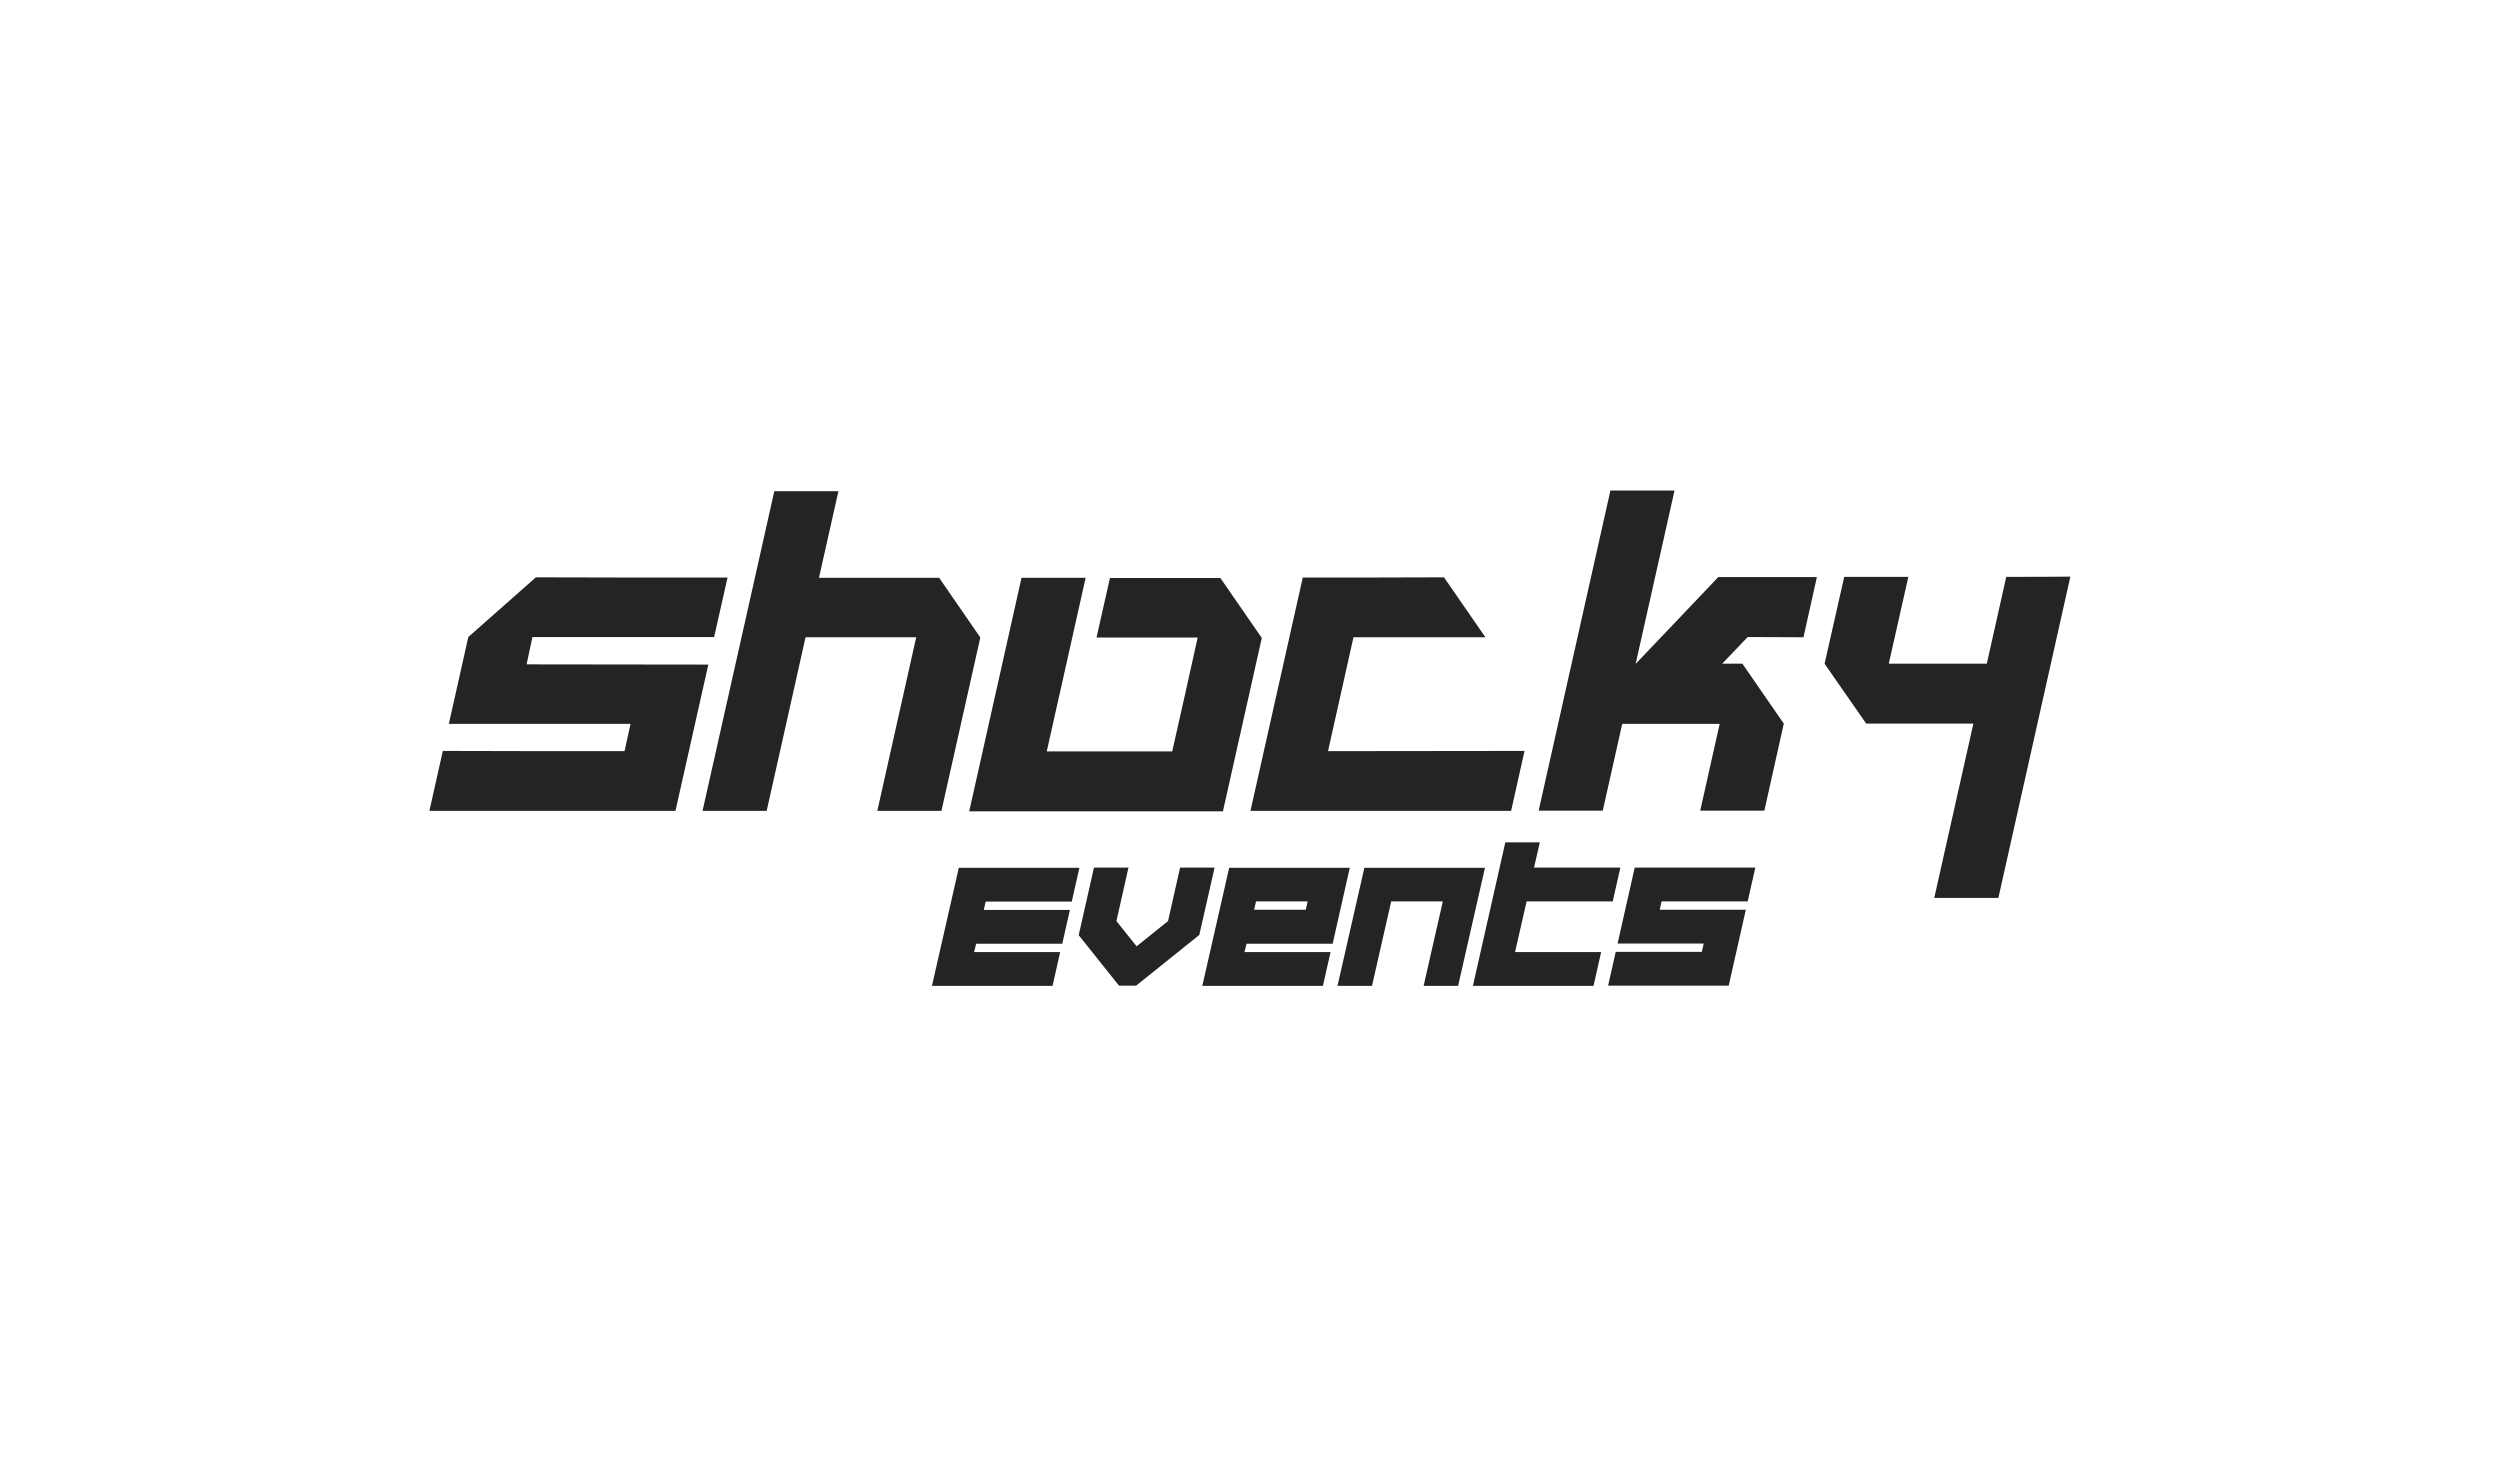
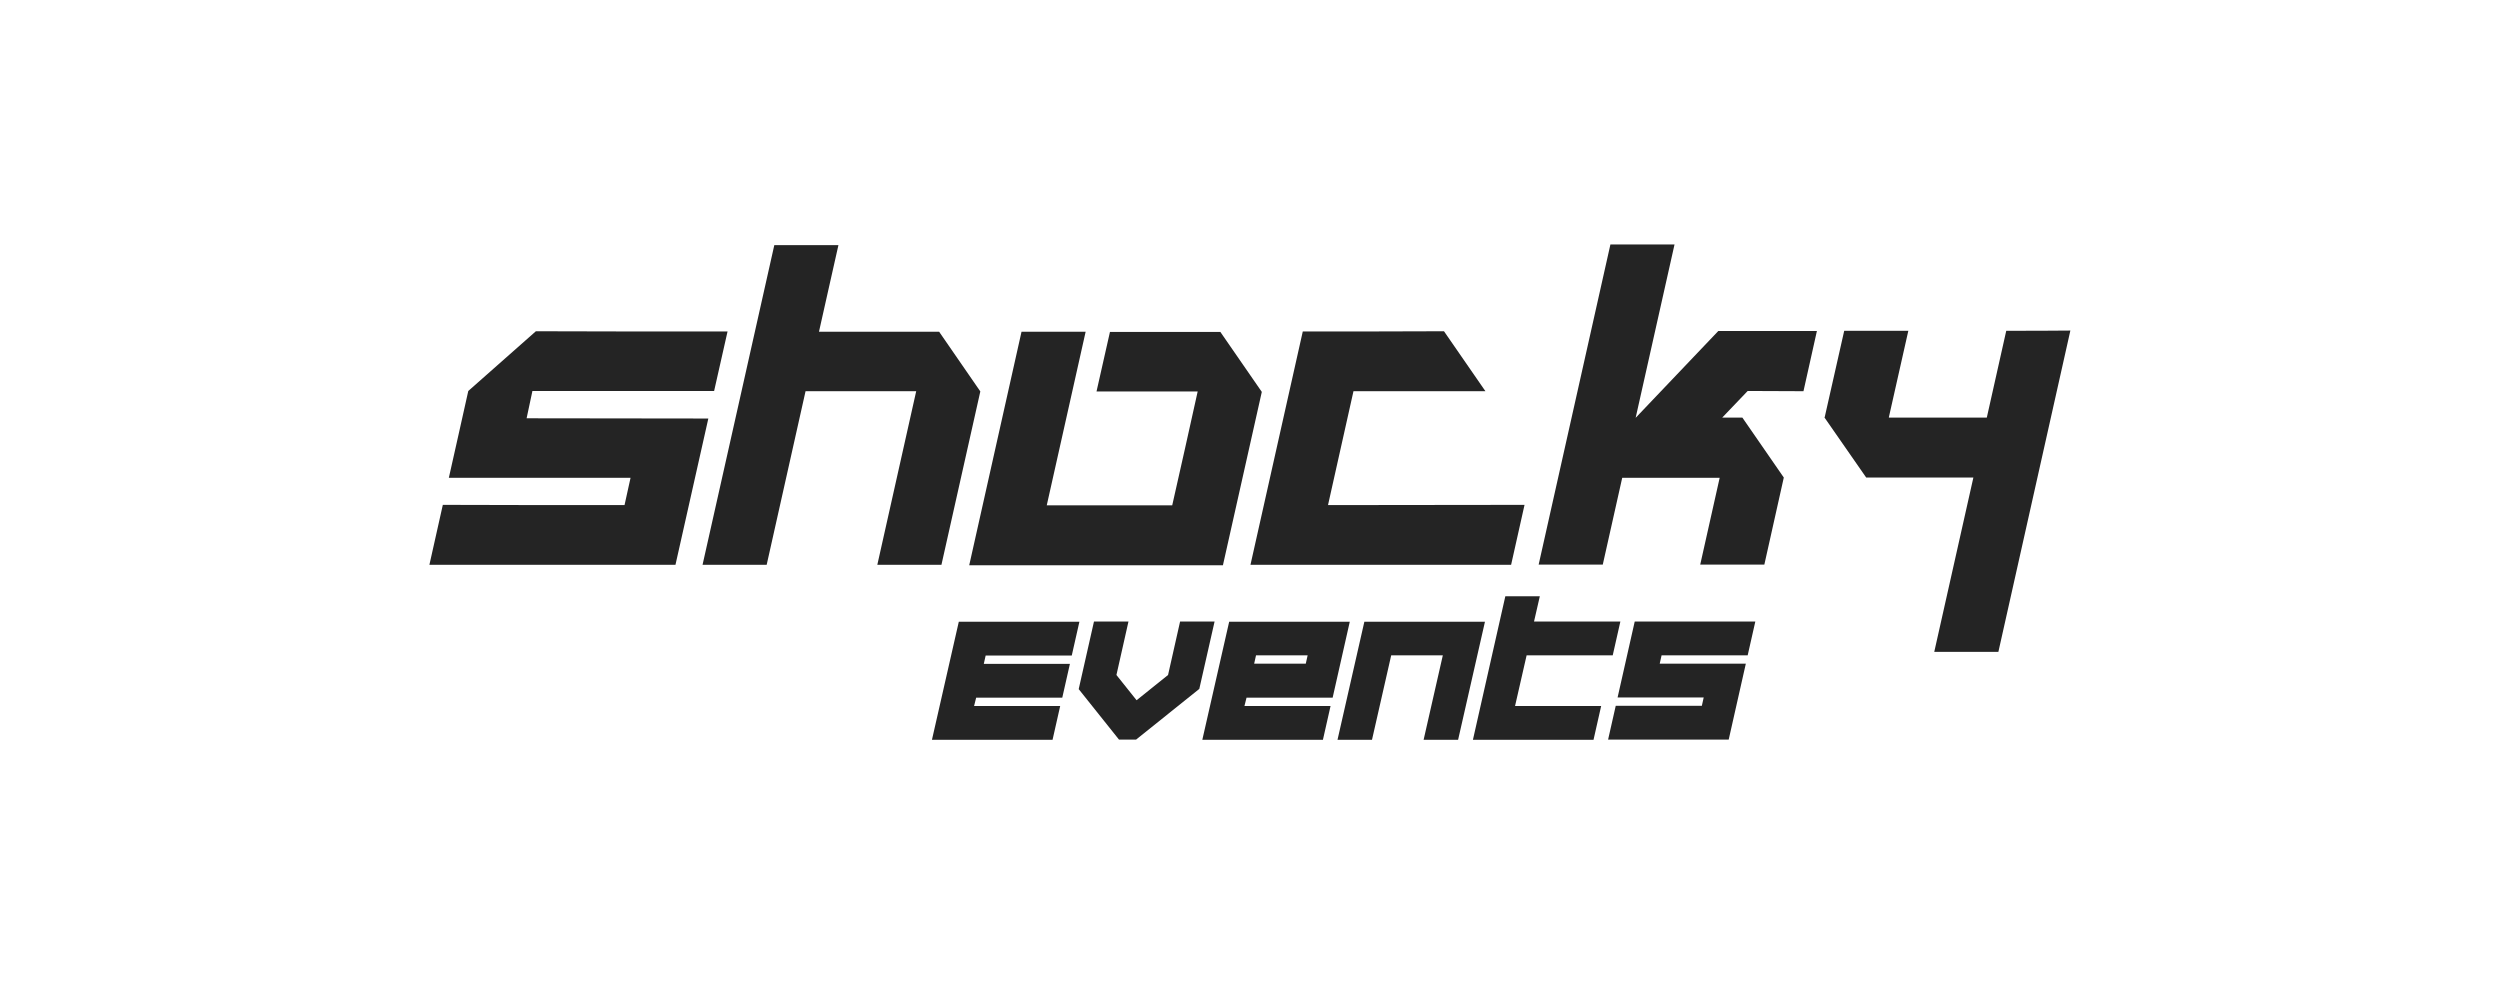
- <svg xmlns="http://www.w3.org/2000/svg" version="1.1" id="Layer_1" x="0px" y="0px" viewBox="0 0 1080 637.8" style="enable-background:new 0 0 1080 637.8;" xml:space="preserve">
+ <svg xmlns="http://www.w3.org/2000/svg" version="1.1" id="Layer_1" x="0px" y="0px" viewBox="0 0 1080 425.2" style="enable-background:new 0 0 1080 425.2;" xml:space="preserve">
  <style type="text/css">
- 	.st0{fill:#252424;}
+ 	.st0{fill:#242424;}
</style>
  <g>
    <g>
-       <path class="st0" d="M227.6,286.5l-0.1,0.5c23.6,0,52.7,0.1,78.5,0.1c-4.1,18.2-10.1,45-14.2,63.2H185.5l5.8-25.9    c25.7,0.1,50,0.1,78.5,0.1c0.1-0.5,2.5-11.3,2.6-11.8h-78.5c1.8-8.1,6.7-29.7,8.4-37.5l29.2-25.8c16.1,0.1,56.6,0.1,82.8,0.1    l-5.8,25.7H230l-0.1,0.5L227.6,286.5z" />
-       <path class="st0" d="M405.7,249.6c-13.3,0-37.8,0-51.9,0c2.8-12.7,5.7-25.2,8.4-37.4c-9.4,0-18.5,0-27.7,0    c-10,44.4-21,93.8-31,138.1h27.7c5.4-24,11.1-49.6,16.8-75h47.8c-5.1,22.9-11.7,52.1-16.8,75h27.7c5.1-22.9,11.7-52.1,16.8-74.9    L405.7,249.6z" />
-       <path class="st0" d="M441.3,249.6c9.2,0,18.4,0,27.7,0c-5.1,22.9-11.7,52.1-16.8,75c18.1,0,36,0,54.2,0c3.1-13.6,8-35.6,11-49.2    h-43.7l5.8-25.7c14.2,0,33.4,0,47.7,0l17.9,25.9c-5.1,22.8-11.7,52-16.8,74.9H418.7L441.3,249.6z" />
-       <path class="st0" d="M658.6,324.4l-5.8,25.9H540.2c7.2-31.9,15.4-68.9,22.6-100.8c20.3,0,40.8,0,61-0.1l17.9,25.9h-57    c-3,13.5-8,35.6-11,49.2C602.2,324.5,630.3,324.4,658.6,324.4z" />
-       <path class="st0" d="M866.7,249.2l-8.4,37.5c-12.1,0-32.7,0-42.3,0v-0.2l8.4-37.3c-8.9,0-18.2,0-27.7,0l-8.4,37.2l-0.1,0.2v0.1    l18,25.9h46.3l-16.9,75.3h27.7l31.1-138.8C885.9,249.2,876.6,249.2,866.7,249.2z" />
-       <path class="st0" d="M779.1,275.3l5.8-26c-11.2,0-31.1,0-42.6,0l-35.7,37.5l16.8-74.9c-9.1,0-18.4,0-27.7,0l-31,138.3h27.7    c1.8-7.9,6.7-29.9,8.4-37.5h42.1c-1.7,7.7-6.6,29.5-8.4,37.5h27.7c1.8-7.9,6.7-30,8.4-37.6l-17.9-25.9c-3.5,0-5.2,0-8.7,0l11-11.5    L779.1,275.3L779.1,275.3z" />
+       <path class="st0" d="M227.6,180.2l-0.1,0.5c23.6,0,52.7,0.1,78.5,0.1c-4.1,18.2-10.1,45-14.2,63.2H185.5l5.8-25.9    c25.7,0.1,50,0.1,78.5,0.1c0.1-0.5,2.5-11.3,2.6-11.8h-78.5c1.8-8.1,6.7-29.7,8.4-37.5l29.2-25.8c16.1,0.1,56.6,0.1,82.8,0.1    l-5.8,25.7H230l-0.1,0.5L227.6,180.2z" />
+       <path class="st0" d="M405.7,143.3c-13.3,0-37.8,0-51.9,0c2.8-12.7,5.7-25.2,8.4-37.4c-9.4,0-18.5,0-27.7,0    c-10,44.4-21,93.8-31,138.1h27.7c5.4-24,11.1-49.6,16.8-75h47.8c-5.1,22.9-11.7,52.1-16.8,75h27.7c5.1-22.9,11.7-52.1,16.8-74.9    L405.7,143.3z" />
+       <path class="st0" d="M441.3,143.3c9.2,0,18.4,0,27.7,0c-5.1,22.9-11.7,52.1-16.8,75c18.1,0,36,0,54.2,0c3.1-13.6,8-35.6,11-49.2    h-43.7l5.8-25.7c14.2,0,33.4,0,47.7,0l17.9,25.9c-5.1,22.8-11.7,52-16.8,74.9H418.7L441.3,143.3z" />
+       <path class="st0" d="M658.6,218.1l-5.8,25.9H540.2c7.2-31.9,15.4-68.9,22.6-100.8c20.3,0,40.8,0,61-0.1l17.9,25.9h-57    c-3,13.5-8,35.6-11,49.2C602.2,218.2,630.3,218.1,658.6,218.1z" />
+       <path class="st0" d="M866.7,142.9l-8.4,37.5c-12.1,0-32.7,0-42.3,0v-0.2l8.4-37.3c-8.9,0-18.2,0-27.7,0l-8.4,37.2l-0.1,0.2v0.1    l18,25.9h46.3l-16.9,75.3h27.7l31.1-138.8C885.9,142.9,876.6,142.9,866.7,142.9z" />
+       <path class="st0" d="M779.1,169l5.8-26c-11.2,0-31.1,0-42.6,0l-35.7,37.5l16.8-74.9c-9.1,0-18.4,0-27.7,0l-31,138.3h27.7    c1.8-7.9,6.7-29.9,8.4-37.5h42.1c-1.7,7.7-6.6,29.5-8.4,37.5h27.7c1.8-7.9,6.7-30,8.4-37.6l-17.9-25.9c-3.5,0-5.2,0-8.7,0l11-11.5    L779.1,169L779.1,169z" />
    </g>
-     <path class="st0" d="M420.8,411.3H458l-3.3,14.6h-52.1l11.6-51h52.1l-3.3,14.6h-37.2l-0.8,3.6h37.2l-3.3,14.6h-37.2L420.8,411.3z" />
-     <path class="st0" d="M472.6,374.8h14.9l-5.2,23.1l8.7,10.9l0,0l13.6-10.9l5.2-23.1h14.9l-6.6,29.1l-27.3,21.9h-7.4L466,404   L472.6,374.8z" />
-     <path class="st0" d="M537.6,411.3h37.2l-3.3,14.6h-52.1l11.6-51h52.1l-7.4,32.8h-37.2L537.6,411.3z M542.6,389.4l-0.8,3.6h22.3   l0.8-3.6H542.6z" />
-     <path class="st0" d="M601,389.4l-8.3,36.5h-14.9l11.6-51h52.1l-11.6,51H615l8.3-36.5H601z" />
-     <path class="st0" d="M650.3,363.9h14.9l-2.5,10.9H700l-3.3,14.6h-37.2l-5,21.9h37.2l-3.3,14.6h-52.1L650.3,363.9z" />
-     <path class="st0" d="M694.7,425.8l3.3-14.6h37.2l0.8-3.6h-37.2l7.4-32.8h52.1l-3.3,14.6h-37.2L717,393h37.2l-7.4,32.8H694.7z" />
+     <path class="st0" d="M420.8,305H458l-3.3,14.6h-52.1l11.6-51h52.1l-3.3,14.6h-37.2l-0.8,3.6h37.2l-3.3,14.6h-37.2L420.8,305z" />
+     <path class="st0" d="M472.6,268.5h14.9l-5.2,23.1l8.7,10.9l0,0l13.6-10.9l5.2-23.1h14.9l-6.6,29.1l-27.3,21.9h-7.4L466,297.7   L472.6,268.5z" />
+     <path class="st0" d="M537.6,305h37.2l-3.3,14.6h-52.1l11.6-51h52.1l-7.4,32.8h-37.2L537.6,305z M542.6,283.1l-0.8,3.6h22.3l0.8-3.6   H542.6z" />
+     <path class="st0" d="M601,283.1l-8.3,36.5h-14.9l11.6-51h52.1l-11.6,51H615l8.3-36.5H601z" />
+     <path class="st0" d="M650.3,257.6h14.9l-2.5,10.9H700l-3.3,14.6h-37.2l-5,21.9h37.2l-3.3,14.6h-52.1L650.3,257.6z" />
+     <path class="st0" d="M694.7,319.5l3.3-14.6h37.2l0.8-3.6h-37.2l7.4-32.8h52.1l-3.3,14.6h-37.2l-0.8,3.6h37.2l-7.4,32.8H694.7z" />
  </g>
</svg>
